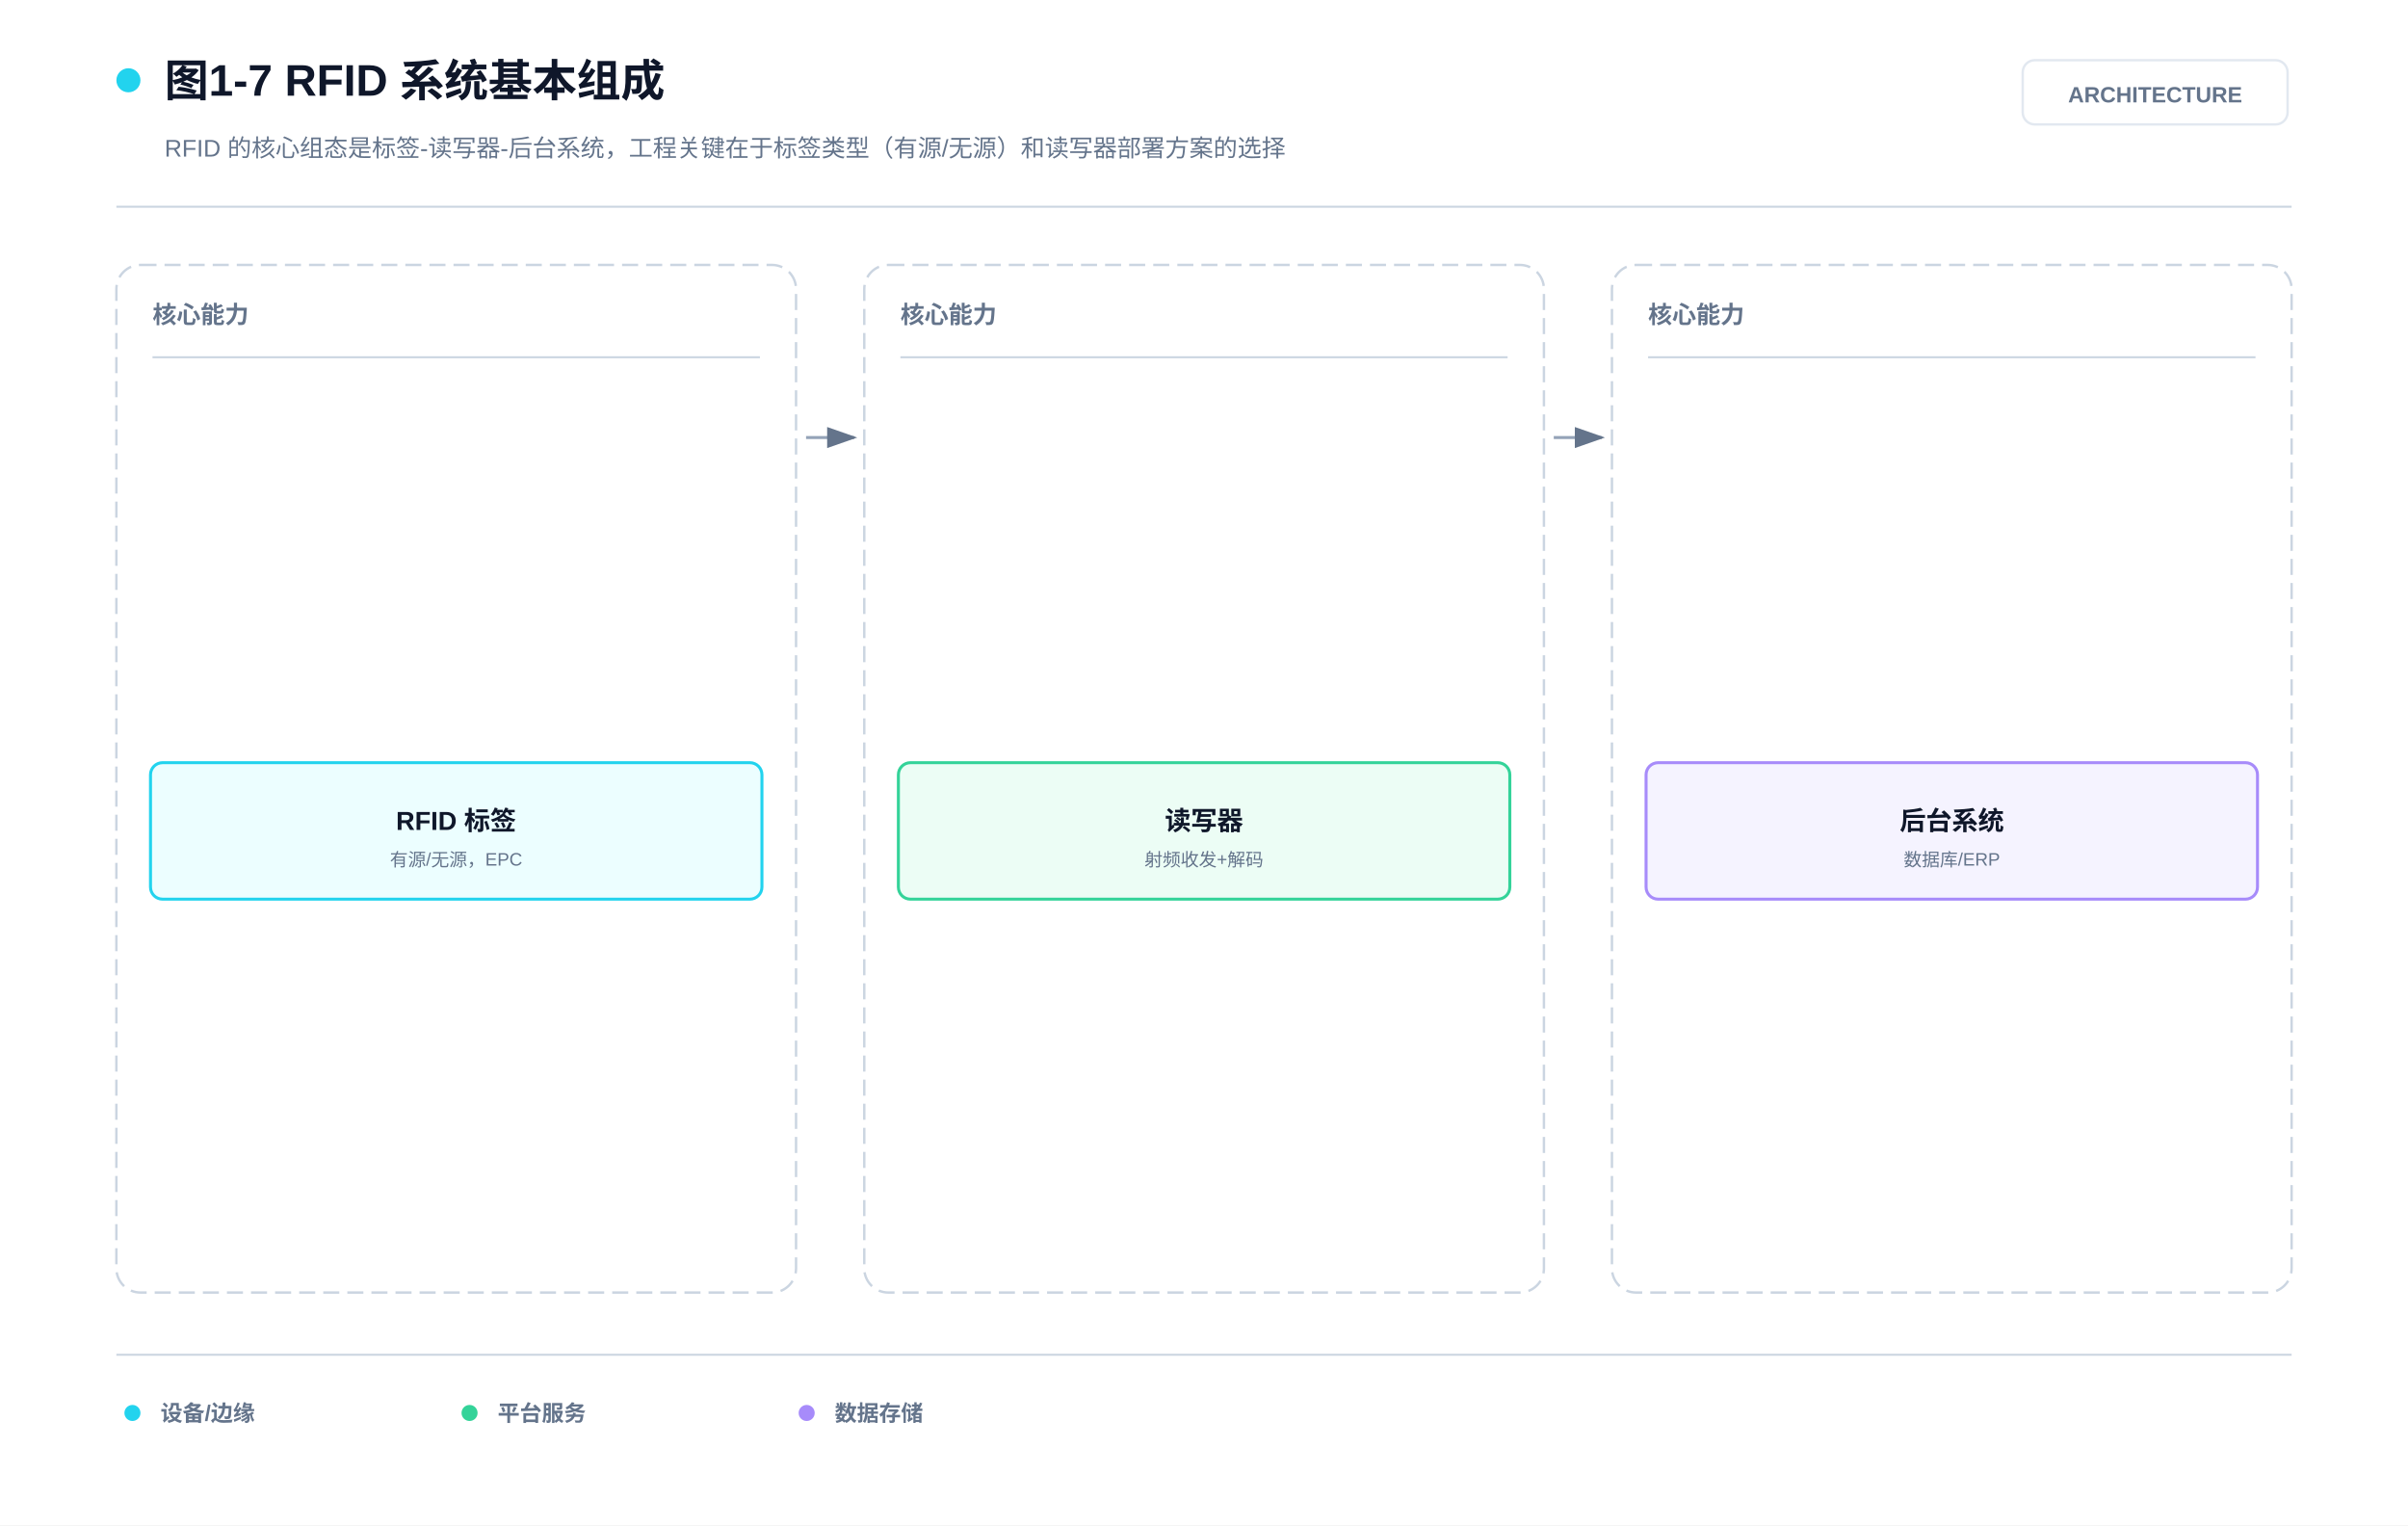
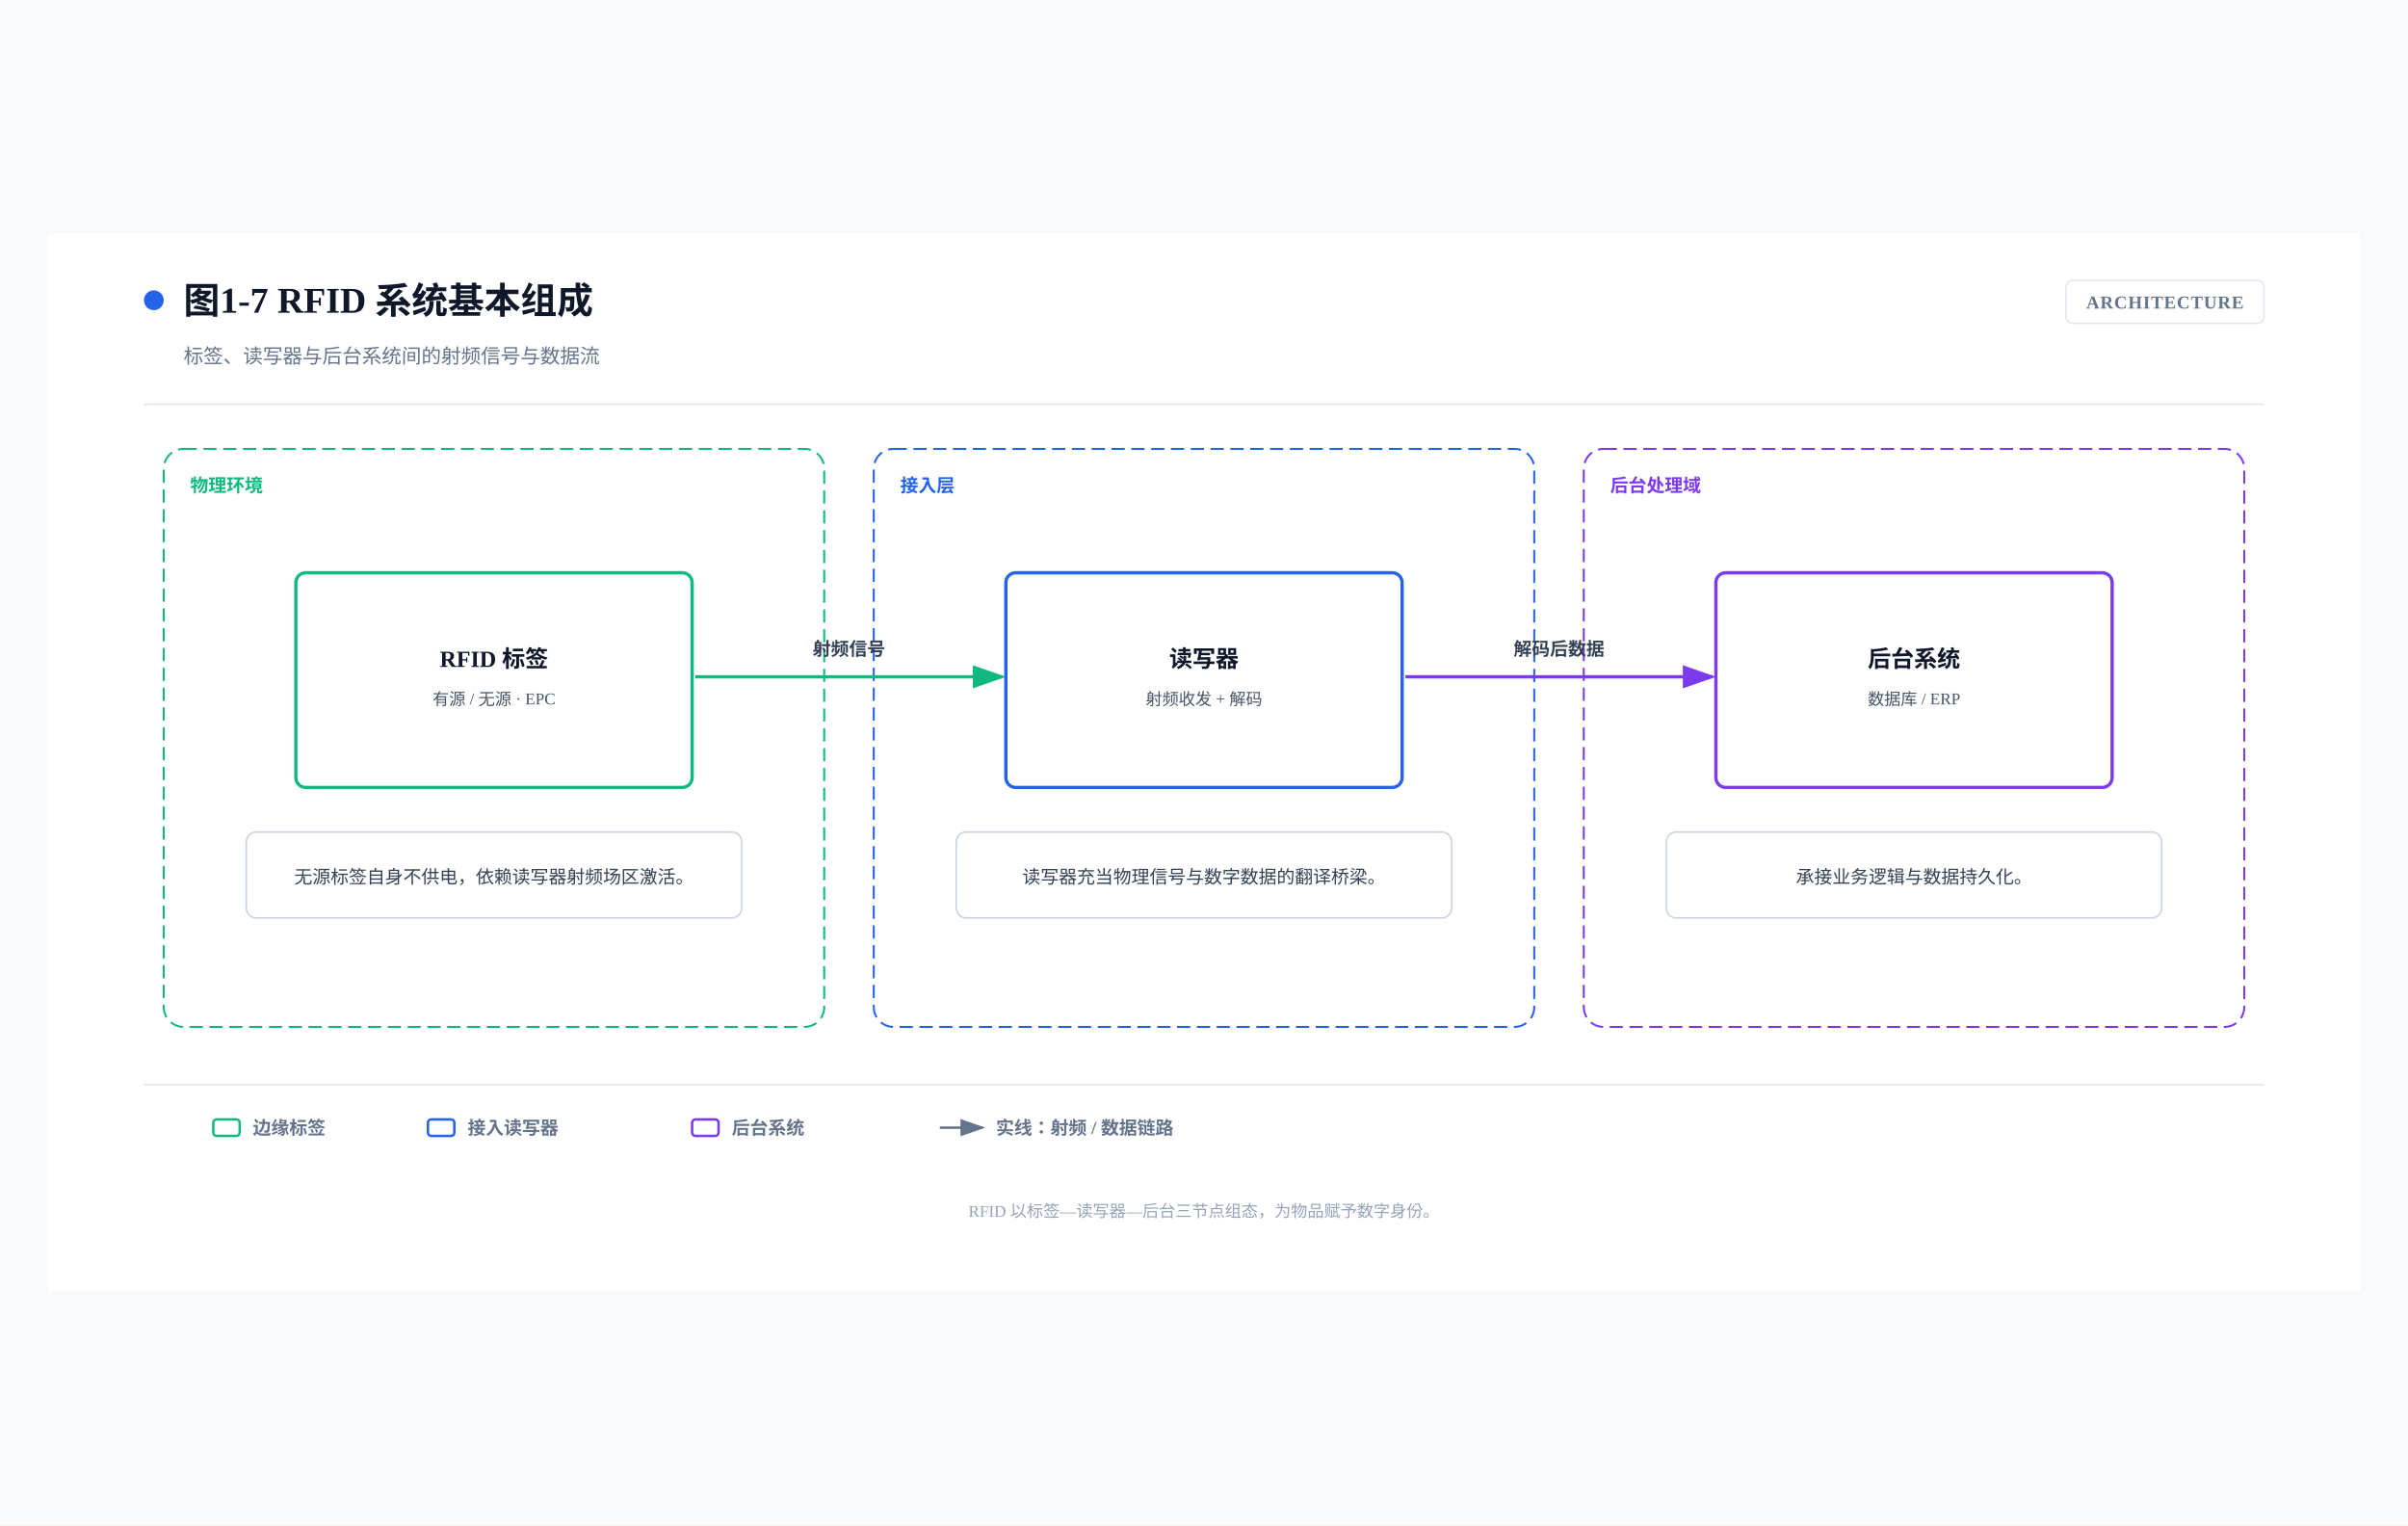
- <svg xmlns="http://www.w3.org/2000/svg" width="1200" height="760" viewBox="0 0 1200 760" role="img" aria-label="图1-7 RFID 系统基本组成" data-style="architecture-diagram-white-book">
-   <defs>
-     <marker id="arrowhead" markerWidth="10" markerHeight="7" refX="9" refY="3.5" orient="auto">
-       <polygon points="0 0, 10 3.5, 0 7" fill="#64748B" />
-     </marker>
-   </defs>
-   <rect x="0" y="0" width="1200" height="760" fill="#FFFFFF" />
-   <circle cx="64" cy="40" r="6" fill="#22D3EE" />
-   <text x="82" y="48" fill="#0F172A" font-size="22" font-family="'JetBrains Mono', 'PingFang SC', 'Microsoft YaHei', Arial, sans-serif" font-weight="700">图1-7 RFID 系统基本组成</text>
-   <text x="82.0" y="78.0" fill="#64748B" font-size="12" font-family="'JetBrains Mono', 'PingFang SC', 'Microsoft YaHei', Arial, sans-serif" font-weight="500" text-anchor="start">RFID 的核心组态是标签-读写器-后台系统，工程关键在于标签类型（有源/无源）和读写器部署方案的选择</text>
-   <rect x="1008.0" y="30.0" width="132.0" height="32.0" rx="6.0" fill="#FFFFFF" stroke="#E2E8F0" stroke-width="1.2" />
-   <text x="1074" y="51" fill="#64748B" font-size="11" font-family="'JetBrains Mono', 'PingFang SC', 'Microsoft YaHei', Arial, sans-serif" font-weight="700" text-anchor="middle">ARCHITECTURE</text>
-   <line x1="58" y1="103" x2="1142" y2="103" stroke="#CBD5E1" stroke-width="1" />
-   <rect x="58.0" y="132.0" width="338.7" height="512.0" rx="12.0" fill="#FFFFFF" stroke="#CBD5E1" stroke-width="1.2" stroke-dasharray="8 4" />
-   <text x="76.0" y="161.0" fill="#64748B" font-size="12" font-family="'JetBrains Mono', 'PingFang SC', 'Microsoft YaHei', Arial, sans-serif" font-weight="700" text-anchor="start">核心能力</text>
-   <line x1="76.0" y1="178.0" x2="378.7" y2="178.0" stroke="#CBD5E1" stroke-width="1" />
-   <rect x="430.7" y="132.0" width="338.7" height="512.0" rx="12.0" fill="#FFFFFF" stroke="#CBD5E1" stroke-width="1.2" stroke-dasharray="8 4" />
-   <text x="448.7" y="161.0" fill="#64748B" font-size="12" font-family="'JetBrains Mono', 'PingFang SC', 'Microsoft YaHei', Arial, sans-serif" font-weight="700" text-anchor="start">核心能力</text>
-   <line x1="448.7" y1="178.0" x2="751.3" y2="178.0" stroke="#CBD5E1" stroke-width="1" />
-   <rect x="803.3" y="132.0" width="338.7" height="512.0" rx="12.0" fill="#FFFFFF" stroke="#CBD5E1" stroke-width="1.2" stroke-dasharray="8 4" />
-   <text x="821.3" y="161.0" fill="#64748B" font-size="12" font-family="'JetBrains Mono', 'PingFang SC', 'Microsoft YaHei', Arial, sans-serif" font-weight="700" text-anchor="start">核心能力</text>
-   <line x1="821.3" y1="178.0" x2="1124.0" y2="178.0" stroke="#CBD5E1" stroke-width="1" />
-   <line x1="401.7" y1="218.0" x2="425.7" y2="218.0" stroke="#94A3B8" stroke-width="1.5" marker-end="url(#arrowhead)" />
-   <line x1="774.3" y1="218.0" x2="798.3" y2="218.0" stroke="#94A3B8" stroke-width="1.5" marker-end="url(#arrowhead)" />
-   <rect x="75.0" y="380.0" width="304.7" height="68.0" rx="6.0" fill="#ECFEFF" stroke="#22D3EE" stroke-width="1.5" />
-   <text x="227.3" y="413.5" fill="#0F172A" font-size="13" font-family="'JetBrains Mono', 'PingFang SC', 'Microsoft YaHei', Arial, sans-serif" font-weight="700" text-anchor="middle">RFID 标签</text>
-   <text x="227.3" y="431.5" fill="#64748B" font-size="9" font-family="'JetBrains Mono', 'PingFang SC', 'Microsoft YaHei', Arial, sans-serif" font-weight="500" text-anchor="middle">有源/无源，EPC</text>
-   <rect x="447.7" y="380.0" width="304.7" height="68.0" rx="6.0" fill="#ECFDF5" stroke="#34D399" stroke-width="1.5" />
-   <text x="600.0" y="413.5" fill="#0F172A" font-size="13" font-family="'JetBrains Mono', 'PingFang SC', 'Microsoft YaHei', Arial, sans-serif" font-weight="700" text-anchor="middle">读写器</text>
-   <text x="600.0" y="431.5" fill="#64748B" font-size="9" font-family="'JetBrains Mono', 'PingFang SC', 'Microsoft YaHei', Arial, sans-serif" font-weight="500" text-anchor="middle">射频收发+解码</text>
-   <rect x="820.3" y="380.0" width="304.7" height="68.0" rx="6.0" fill="#F5F3FF" stroke="#A78BFA" stroke-width="1.5" />
-   <text x="972.7" y="413.5" fill="#0F172A" font-size="13" font-family="'JetBrains Mono', 'PingFang SC', 'Microsoft YaHei', Arial, sans-serif" font-weight="700" text-anchor="middle">后台系统</text>
-   <text x="972.7" y="431.5" fill="#64748B" font-size="9" font-family="'JetBrains Mono', 'PingFang SC', 'Microsoft YaHei', Arial, sans-serif" font-weight="500" text-anchor="middle">数据库/ERP</text>
-   <line x1="58" y1="675" x2="1142" y2="675" stroke="#CBD5E1" stroke-width="1" />
-   <circle cx="66.0" cy="704.0" r="4" fill="#22D3EE" />
-   <text x="80.0" y="708.0" fill="#64748B" font-size="11" font-family="'JetBrains Mono', 'PingFang SC', 'Microsoft YaHei', Arial, sans-serif" font-weight="600" text-anchor="start">设备/边缘</text>
-   <circle cx="234.0" cy="704.0" r="4" fill="#34D399" />
-   <text x="248.0" y="708.0" fill="#64748B" font-size="11" font-family="'JetBrains Mono', 'PingFang SC', 'Microsoft YaHei', Arial, sans-serif" font-weight="600" text-anchor="start">平台服务</text>
-   <circle cx="402.0" cy="704.0" r="4" fill="#A78BFA" />
-   <text x="416.0" y="708.0" fill="#64748B" font-size="11" font-family="'JetBrains Mono', 'PingFang SC', 'Microsoft YaHei', Arial, sans-serif" font-weight="600" text-anchor="start">数据存储</text>
+ <svg xmlns="http://www.w3.org/2000/svg" width="1200" height="760" viewBox="0 0 1200 760" role="img" aria-labelledby="title desc">
+   <rect width="1200" height="760" fill="#F8FAFC" />
+   <svg x="24.000" y="116.686" width="1152.000" height="526.629" viewBox="0 0 1400.000 640.000" preserveAspectRatio="xMidYMid meet">
+     <defs>
+       <marker id="ah-blue" markerWidth="10" markerHeight="7" refX="9" refY="3.5" orient="auto">
+         <polygon points="0 0,10 3.5,0 7" fill="#2563EB" />
+       </marker>
+       <marker id="ah-green" markerWidth="10" markerHeight="7" refX="9" refY="3.5" orient="auto">
+         <polygon points="0 0,10 3.5,0 7" fill="#10B981" />
+       </marker>
+       <marker id="ah-orange" markerWidth="10" markerHeight="7" refX="9" refY="3.5" orient="auto">
+         <polygon points="0 0,10 3.5,0 7" fill="#F59E0B" />
+       </marker>
+       <marker id="ah-violet" markerWidth="10" markerHeight="7" refX="9" refY="3.5" orient="auto">
+         <polygon points="0 0,10 3.5,0 7" fill="#7C3AED" />
+       </marker>
+       <marker id="ah-red" markerWidth="10" markerHeight="7" refX="9" refY="3.5" orient="auto">
+         <polygon points="0 0,10 3.5,0 7" fill="#E11D48" />
+       </marker>
+       <marker id="ah-gray" markerWidth="10" markerHeight="7" refX="9" refY="3.5" orient="auto">
+         <polygon points="0 0,10 3.5,0 7" fill="#64748B" />
+       </marker>
+     </defs>
+     <rect x="0" y="0" width="1400" height="640" fill="#FFFFFF" />
+     <circle cx="64" cy="40" r="6" fill="#2563EB" />
+     <text x="82" y="48" fill="#0F172A" font-size="22" font-weight="700">图1-7 RFID 系统基本组成</text>
+     <text x="82" y="78" fill="#64748B" font-size="12" font-weight="500">标签、读写器与后台系统间的射频信号与数据流</text>
+     <rect x="1222" y="28" width="120" height="26" rx="4" fill="#FFFFFF" stroke="#E2E8F0" stroke-width="1" />
+     <text x="1282" y="45" fill="#64748B" font-size="11" font-weight="700" text-anchor="middle" letter-spacing="0.5">ARCHITECTURE</text>
+     <line x1="58" y1="103" x2="1342" y2="103" stroke="#E2E8F0" stroke-width="1" />
+     <rect x="70" y="130" width="400" height="350" rx="12" fill="none" stroke="#10B981" stroke-width="1.2" stroke-dasharray="8 4" />
+     <text x="86" y="156" fill="#10B981" font-size="11" font-weight="600">物理环境</text>
+     <rect x="500" y="130" width="400" height="350" rx="12" fill="none" stroke="#2563EB" stroke-width="1.2" stroke-dasharray="8 4" />
+     <text x="516" y="156" fill="#2563EB" font-size="11" font-weight="600">接入层</text>
+     <rect x="930" y="130" width="400" height="350" rx="12" fill="none" stroke="#7C3AED" stroke-width="1.2" stroke-dasharray="8 4" />
+     <text x="946" y="156" fill="#7C3AED" font-size="11" font-weight="600">后台处理域</text>
+     <line x1="392" y1="268" x2="578" y2="268" stroke="#10B981" stroke-width="2" marker-end="url(#ah-green)" />
+     <text x="485" y="255" fill="#334155" font-size="11" font-weight="600" text-anchor="middle">射频信号</text>
+     <line x1="822" y1="268" x2="1008" y2="268" stroke="#7C3AED" stroke-width="2" marker-end="url(#ah-violet)" />
+     <text x="915" y="255" fill="#334155" font-size="11" font-weight="600" text-anchor="middle">解码后数据</text>
+     <rect x="150" y="205" width="240" height="130" rx="6" fill="#FFFFFF" stroke="#10B981" stroke-width="2" />
+     <text x="270" y="262" fill="#0F172A" font-size="14" font-weight="700" text-anchor="middle">RFID 标签</text>
+     <text x="270" y="285" fill="#475569" font-size="10" font-weight="500" text-anchor="middle">有源 / 无源 · EPC</text>
+     <rect x="580" y="205" width="240" height="130" rx="6" fill="#FFFFFF" stroke="#2563EB" stroke-width="2" />
+     <text x="700" y="262" fill="#0F172A" font-size="14" font-weight="700" text-anchor="middle">读写器</text>
+     <text x="700" y="285" fill="#475569" font-size="10" font-weight="500" text-anchor="middle">射频收发 + 解码</text>
+     <rect x="1010" y="205" width="240" height="130" rx="6" fill="#FFFFFF" stroke="#7C3AED" stroke-width="2" />
+     <text x="1130" y="262" fill="#0F172A" font-size="14" font-weight="700" text-anchor="middle">后台系统</text>
+     <text x="1130" y="285" fill="#475569" font-size="10" font-weight="500" text-anchor="middle">数据库 / ERP</text>
+     <rect x="120" y="362" width="300" height="52" rx="6" fill="#FFFFFF" stroke="#CBD5E1" stroke-width="1" />
+     <text x="270" y="393" fill="#334155" font-size="11" font-weight="500" text-anchor="middle">无源标签自身不供电，依赖读写器射频场区激活。</text>
+     <rect x="550" y="362" width="300" height="52" rx="6" fill="#FFFFFF" stroke="#CBD5E1" stroke-width="1" />
+     <text x="700" y="393" fill="#334155" font-size="11" font-weight="500" text-anchor="middle">读写器充当物理信号与数字数据的翻译桥梁。</text>
+     <rect x="980" y="362" width="300" height="52" rx="6" fill="#FFFFFF" stroke="#CBD5E1" stroke-width="1" />
+     <text x="1130" y="393" fill="#334155" font-size="11" font-weight="500" text-anchor="middle">承接业务逻辑与数据持久化。</text>
+     <line x1="58" y1="515" x2="1342" y2="515" stroke="#E2E8F0" stroke-width="1" />
+     <rect x="100" y="536" width="16" height="10" rx="2" fill="#FFFFFF" stroke="#10B981" stroke-width="1.5" />
+     <text x="124" y="545" fill="#64748B" font-size="11" font-weight="600">边缘标签</text>
+     <rect x="230" y="536" width="16" height="10" rx="2" fill="#FFFFFF" stroke="#2563EB" stroke-width="1.5" />
+     <text x="254" y="545" fill="#64748B" font-size="11" font-weight="600">接入读写器</text>
+     <rect x="390" y="536" width="16" height="10" rx="2" fill="#FFFFFF" stroke="#7C3AED" stroke-width="1.5" />
+     <text x="414" y="545" fill="#64748B" font-size="11" font-weight="600">后台系统</text>
+     <line x1="540" y1="541" x2="566" y2="541" stroke="#64748B" stroke-width="1.5" marker-end="url(#ah-gray)" />
+     <text x="574" y="545" fill="#64748B" font-size="11" font-weight="600">实线：射频 / 数据链路</text>
+     <text x="700" y="595" fill="#94A3B8" font-size="10" text-anchor="middle">RFID 以标签—读写器—后台三节点组态，为物品赋予数字身份。</text>
+   </svg>
</svg>
